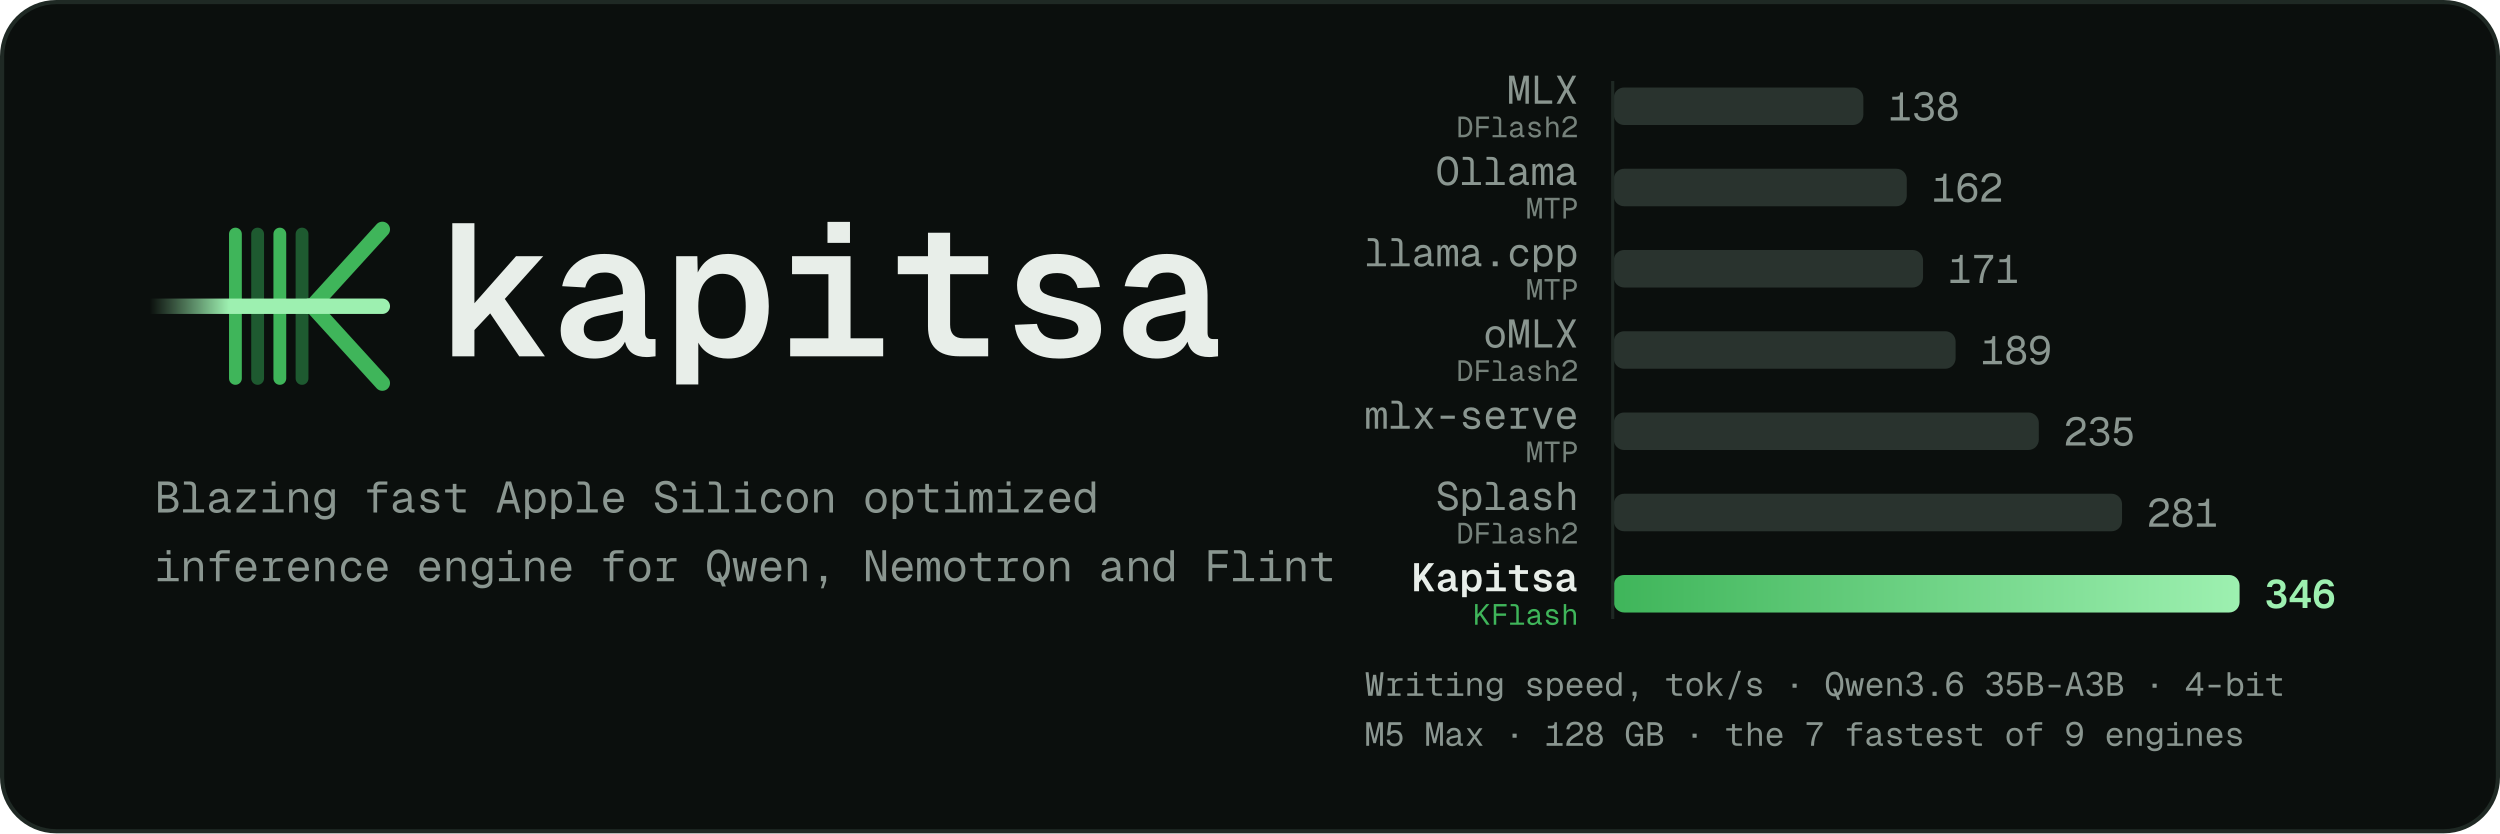
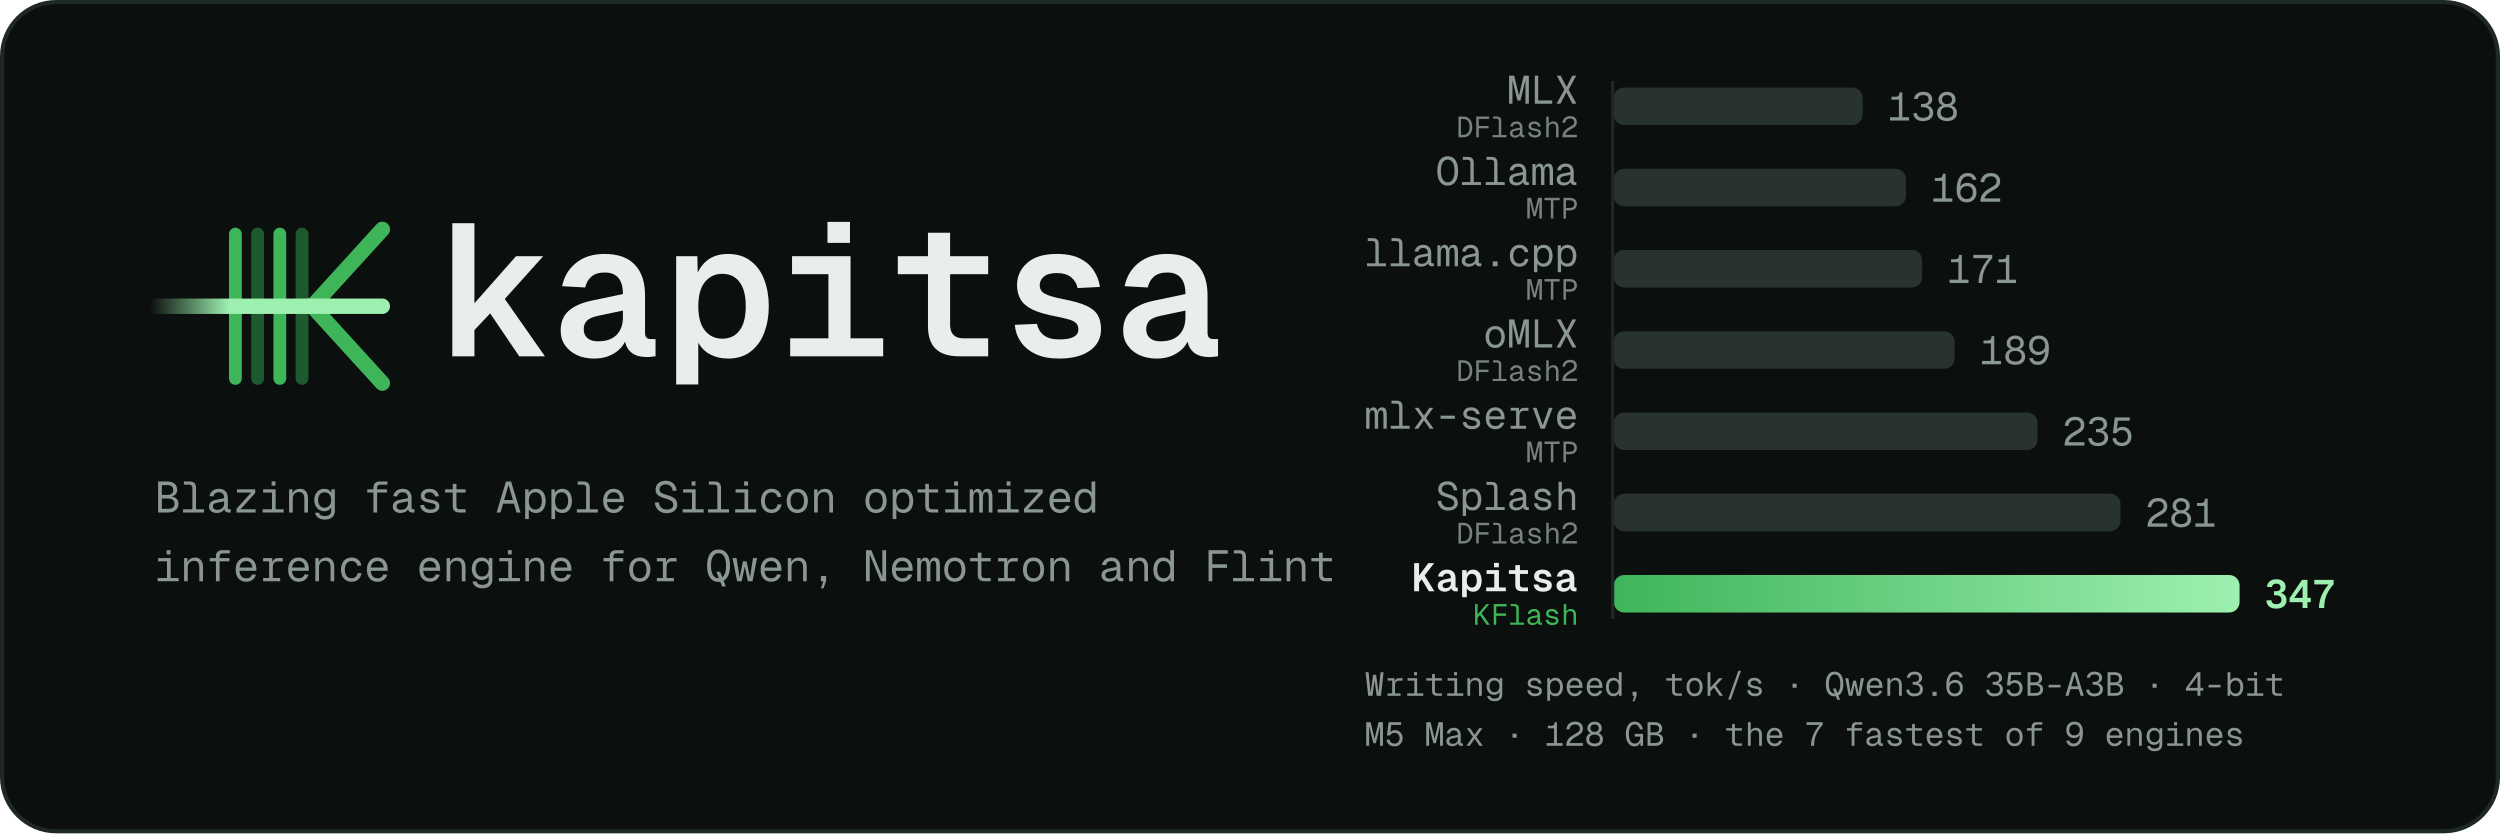
<svg xmlns="http://www.w3.org/2000/svg" width="1200" height="400" viewBox="0 0 1200 400" role="img" aria-labelledby="t d">
  <defs>
    <linearGradient id="hwin" x1="0" x2="46.25" y1="0" y2="0" gradientUnits="userSpaceOnUse">
      <stop offset="0" stop-color="#9DF0B0" stop-opacity="0" />
      <stop offset="1" stop-color="#9DF0B0" />
    </linearGradient>
    <linearGradient id="hwk" x1="0" x2="1" y1="0" y2="0">
      <stop offset="0" stop-color="#3FB55A" />
      <stop offset="1" stop-color="#9DF0B0" />
    </linearGradient>
    <path id="gs0" d="m70 0v710h118v-427l222 251h145l-205-228 214-306h-137l-155 229-84-89v-140z" />
    <path id="gs1" d="m226-12q-50 0-90 18-40 18-64 52-24 33-24 79 0 67 42 105 43 38 123 55l167 35q0 115-97 115-46 0-71-22-25-22-33-58l-123 7q15 77 74 124 59 48 151 48 109 0 163-58 54-58 54-162v-199q0-20 8-27 7-8 22-8h26v-92q-6-1-20-2-13-2-27-2-96 0-116 82-19-40-63-65-43-25-102-25zm21 92q65 0 99 34 34 35 34 94v36l-133-28q-42-9-59-26-17-17-17-46 0-30 20-47 20-17 56-17z" />
    <path id="gs2" d="m64-150v684h113l2-87q48 99 161 99 74 0 122-38 49-37 72-100 24-64 24-141 0-77-24-140-23-63-72-101-48-38-122-38-53 0-94 22-41 21-64 63v-223zm246 244q59 0 92 44 33 43 33 129 0 86-33 129-33 44-92 44-57 0-92-43-36-43-36-130 0-87 36-130 35-43 92-43z" />
    <path id="gs3" d="m72 0v96h204v342h-194v96h312v-438h174v-96zm199 605v112h120v-112z" />
    <path id="gs4" d="m375 0q-86 0-127 40-41 39-41 120v278h-161v96h161v125h118v-125h203v-96h-203v-269q0-73 71-73h132v-96z" />
    <path id="gs5" d="m307-12q-75 0-126 24-51 24-79 65-28 41-32 91l118 5q8-38 37-61 29-22 83-22 101 0 101 54 0 17-9 29-8 12-33 21-25 8-74 18-80 15-126 36-46 22-65 54-20 32-20 78 0 70 54 118 53 48 159 48 76 0 124-25 48-25 73-65 26-40 32-86l-119-6q-7 35-35 58-28 22-74 22-49 0-71-19-22-19-22-45 0-32 27-46 26-15 98-29 79-15 123-35 44-20 61-50 18-30 18-75 0-73-60-115-60-42-163-42z" />
    <path id="gr6" d="m90 0v710h200q117 0 176-52 60-52 60-142 0-58-35-98-35-41-94-52 75-10 117-54 42-45 42-114 0-92-64-145-64-53-177-53zm86 403h118q74 0 108 29 34 29 34 82 0 54-34 83-34 29-108 29h-118zm0-319h140q77 0 114 30 36 30 36 84 0 57-38 89-38 32-112 32h-140z" />
    <path id="gr7" d="m60 0v74h213v494q0 32-18 50-18 18-50 18h-125v74h129q148 0 148-148v-488h183v-74z" />
    <path id="gr8" d="m230-12q-50 0-90 18-40 18-63 50-23 33-23 76 0 68 40 106 41 37 128 54l178 36q0 68-30 101-31 33-88 33-55 0-86-24-31-25-43-71l-89 7q15 75 72 122 56 46 146 46 96 0 149-58 53-57 53-158v-220q0-18 8-25 8-7 24-7h34v-74q-16-2-44-2-42 0-68 17-25 17-34 55l-1 5q-21-39-69-63-47-24-104-24zm8 74q81 0 122 41 40 41 40 107v46l-162-32q-54-10-75-30-21-21-21-54 0-37 26-58 25-20 70-20z" />
    <path id="gr9" d="m82 0v84l336 372h-326v74h418v-84l-336-372h344v-74z" />
    <path id="gra" d="m80 0v74h213v382h-203v74h287v-456h183v-74zm205 613v98h88v-98z" />
    <path id="grb" d="m84 0v530h77l2-95q21 54 67 81 47 26 102 26 61 0 102-27 40-27 61-73 21-45 21-101v-341h-84v317q0 74-29 113-29 38-89 38-61 0-104-38-42-39-42-113v-317z" />
    <path id="grc" d="m297-162q-85 0-145 42-60 42-77 112l88 6q12-37 43-58 30-22 91-22 72 0 111 29 38 29 38 87v86q-19-42-61-67-42-25-94-25-67 0-119 33-53 33-82 91-30 58-30 133 0 76 29 133 29 58 81 91 51 33 117 33 56 0 101-26 44-26 62-70v84h80v-494q0-93-62-146-61-52-171-52zm-2 270q68 0 109 48 41 47 42 129 2 82-40 129-42 48-111 48-70 0-109-48-38-47-38-129 0-82 40-129 39-48 107-48z" />
    <path id="grd" d="m212 0v456h-142v74h142v34q0 71 36 108 37 38 112 38h170v-74h-170q-31 0-48-20-16-19-16-52v-34h224v-74h-224v-456z" />
    <path id="gre" d="m310-12q-69 0-119 24-50 24-79 64-28 41-32 91l88 6q8-49 44-77 35-28 98-28 59 0 92 17 32 17 32 53 0 23-11 38-11 15-41 26-30 10-88 20-77 14-120 34-44 21-62 52-18 31-18 74 0 69 52 114 52 46 149 46 66 0 111-24 44-23 70-62 26-38 34-84l-88-6q-9 42-42 69-32 27-86 27-58 0-86-23-28-23-28-57 0-40 30-57 30-17 102-29 82-13 127-34 45-20 63-50 18-30 18-74 0-47-28-80-27-34-74-52-48-18-108-18z" />
    <path id="grf" d="m378 0q-153 0-153 146v310h-175v74h175v124h84v-124h211v-74h-211v-310q0-72 69-72h142v-74z" />
    <path id="gr10" d="m26 0l216 710h116l216-710h-92l-58 202h-248l-58-202zm274 632l-100-346h200z" />
    <path id="gr11" d="m80-150v680h78l1-85q24 47 67 72 42 25 96 25 79 0 130-39 50-39 74-102 24-63 24-136 0-73-24-136-24-63-74-102-51-39-130-39-52 0-94 22-43 22-64 60v-220zm234 218q69 0 108 52 40 52 40 145 0 93-40 145-39 52-108 52-69 0-110-50-40-49-40-147 0-97 40-147 40-50 110-50z" />
    <path id="gr12" d="m306-12q-75 0-130 34-54 34-84 96-29 63-29 147 0 84 29 146 30 62 84 97 53 34 126 34 69 0 122-32 53-33 83-95 30-62 30-151v-25h-386q5-85 45-128 41-43 110-43 52 0 86 24 33 25 46 65l90-7q-21-71-80-116-58-46-142-46zm-155 325h294q-6 77-45 113-39 36-98 36-61 0-100-38-40-37-51-111z" />
    <path id="gr13" d="m311-16q-75 0-133 31-58 31-93 85-35 55-41 127l90 6q11-79 58-122 46-43 121-43 74 0 113 28 40 29 40 81 0 34-16 59-15 24-58 46-42 21-125 44-74 21-119 46-46 26-66 62-21 37-21 90 0 60 29 106 28 45 81 70 53 26 126 26 73 0 125-30 52-29 82-80 31-51 39-116l-90-6q-9 65-47 106-39 42-111 42-66 0-105-32-39-31-39-82 0-33 15-54 14-22 51-38 37-17 104-36 87-24 139-54 51-30 74-71 22-41 22-100 0-56-31-99-31-44-86-68-55-24-128-24z" />
    <path id="gr14" d="m314-12q-74 0-129 34-55 34-85 96-30 63-30 147 0 84 30 146 30 62 85 97 55 34 129 34 89 0 148-48 58-47 74-136l-88-6q-12 53-48 82-35 28-86 28-73 0-114-52-42-53-42-145 0-92 42-145 41-52 114-52 51 0 88 30 38 30 50 90l88-6q-16-88-76-141-61-53-150-53z" />
    <path id="gr15" d="m300-12q-73 0-128 34-54 34-84 96-30 63-30 147 0 85 30 147 30 62 84 96 55 34 128 34 73 0 128-34 54-34 84-96 30-62 30-147 0-84-30-147-30-62-84-96-55-34-128-34zm0 80q73 0 114 52 40 53 40 145 0 92-40 145-41 52-114 52-73 0-114-52-40-53-40-145 0-92 40-145 41-52 114-52z" />
    <path id="gr16" d="m40 0v530h77l2-78q14 42 41 66 26 24 64 24 79 0 99-99l1-6q13 49 42 77 30 28 72 28 64 0 93-44 29-44 29-146v-352h-84v340q0 71-15 100-15 28-47 28-31 0-52-31-20-31-20-99v-338h-84v340q0 68-14 98-15 30-48 30-31 0-52-31-20-31-20-99v-338z" />
    <path id="gr17" d="m267-12q-70 0-121 34-51 34-78 96-28 62-28 147 0 85 28 147 27 62 78 96 51 34 121 34 56 0 98-26 42-27 61-60v254h84v-710h-76l-3 79q-23-43-66-67-43-24-98-24zm5 80q72 0 113 53 41 53 41 144 0 92-41 145-41 52-115 52-65 0-104-52-38-53-38-145 0-91 38-144 39-53 106-53z" />
    <path id="gr18" d="m90 0v74h138v382h-138v74h208l6-103q25 103 127 103h109v-76h-108q-58 0-89-34-31-35-31-100v-246h168v-74z" />
    <path id="gr19" d="m300-16q-126 0-194 96-68 96-68 274 0 179 68 276 68 96 194 96 126 0 194-96 68-97 68-276 0-131-38-218-37-88-108-125l50-130h-86l-41 106q-19-3-39-3zm0 84q4 0 8 0l-58 150h86l48-125q88 63 88 261 0 140-44 214-45 74-128 74-82 0-127-74-45-74-45-214 0-139 45-212 45-74 127-74z" />
    <path id="gr1a" d="m125 0l-105 530h92l69-442 78 368h82l78-368 69 442h92l-104-530h-106l-70 334-70-334z" />
    <path id="gr1b" d="m240-162l54 162h-54v122h120v-112l-60-172z" />
    <path id="gr1c" d="m70 0v710h122l252-613v613h86v-710h-122l-252 613v-613z" />
    <path id="gr1d" d="m100 0v710h440v-82h-354v-240h336v-82h-336v-306z" />
    <path id="gr1e" d="m262 80l-126 517v-597h-86v710h130l120-501 120 501h130v-710h-86v597l-126-517z" />
    <path id="gr1f" d="m100 0v710h86v-626h354v-84z" />
    <path id="gr20" d="m50 0l196 357-192 353h100l147-285 147 285h98l-192-354 196-356h-100l-151 289-151-289z" />
    <path id="gr21" d="m90 0v710h168q92 0 160-42 69-41 106-120 38-80 38-194 0-114-38-193-37-79-106-120-68-41-160-41zm86 84h77q104 0 161 68 58 67 58 202 0 135-58 204-57 68-161 68h-77z" />
    <path id="gr22" d="m100 0v710h84v-263q21 49 63 72 42 23 96 23 86 0 131-56 46-56 46-145v-341h-84v317q0 151-111 151-64 0-103-39-38-39-38-113v-316z" />
    <path id="gr23" d="m50 0q0 75 24 136 23 60 82 115 60 55 166 111 49 26 79 48 30 22 44 47 14 25 14 61 0 55-35 90-36 34-107 34-75 0-119-39-43-39-54-111l-90 6q12 104 80 166 68 62 183 62 110 0 171-57 61-57 61-149 0-54-18-94-18-39-61-73-42-34-116-73-96-51-146-103-49-52-52-93h394v-84z" />
    <path id="gr24" d="m60 0v84h224v442h-186v74h96q57 0 82 25 24 25 24 85h70v-626h170v-84z" />
    <path id="gr25" d="m294-16q-115 0-177 56-62 55-67 143l89 6q6-65 49-93 42-28 106-28 43 0 81 12 38 13 61 42 24 28 24 76 0 71-46 104-46 33-115 33h-56v84h56q37 0 68 11 31 11 49 36 19 24 19 64 0 55-35 84-35 28-101 28-67 0-101-27-35-27-42-74l-90 6q10 80 70 129 60 50 163 50 104 0 165-52 61-51 61-140 0-114-123-152 69-19 108-68 40-48 40-116 0-68-33-116-33-48-91-73-58-25-132-25z" />
    <path id="gr26" d="m300-16q-70 0-127 24-57 24-90 71-33 47-33 116 0 69 37 117 37 48 100 70-47 19-75 56-28 36-28 93 0 56 28 100 28 44 76 69 49 26 112 26 63 0 112-26 49-25 76-69 28-44 28-100 0-57-28-93-28-37-75-56 63-22 100-70 37-48 37-117 0-69-33-116-33-47-89-71-57-24-128-24zm0 433q57 0 92 29 34 28 34 85 0 51-34 81-33 30-92 30-58 0-92-30-34-30-34-81 0-57 34-85 35-29 92-29zm0-349q70 0 115 32 45 33 45 100 0 62-40 100-40 37-120 37-79 0-120-37-40-38-40-100 0-67 45-100 45-32 115-32z" />
    <path id="gr27" d="m300-16q-126 0-194 96-68 96-68 274 0 179 68 276 68 96 194 96 126 0 194-96 68-97 68-276 0-178-68-274-68-96-194-96zm0 84q83 0 128 74 44 73 44 212 0 140-44 214-45 74-128 74-82 0-127-74-45-74-45-214 0-139 45-212 45-74 127-74z" />
    <path id="gr28" d="m257 0v626h-217v84h520v-84h-217v-626z" />
    <path id="gr29" d="m90 0v710h216q111 0 178-58 66-57 66-159 0-102-66-159-67-58-178-58h-130v-276zm86 360h120q84 0 124 34 40 35 40 99 0 65-40 99-40 34-124 34h-120z" />
    <path id="gr2a" d="m302-16q-120 0-186 82-66 82-66 234 0 88 14 165 15 77 48 135 32 59 86 92 53 34 132 34 95 0 147-46 52-47 73-122l-90-8q-12 42-42 67-29 25-88 25-80 0-129-62-49-62-60-186l-1-7q26 39 72 65 45 26 106 26 70 0 122-30 52-30 81-84 29-55 29-128 0-78-32-134-31-57-86-88-56-30-130-30zm2 84q70 0 113 44 43 45 43 124 0 74-40 117-41 43-108 43-48 0-86-20-38-19-60-55-22-36-22-85 0-73 44-120 43-48 116-48z" />
    <path id="gr2b" d="m238 0v122h124v-122z" />
    <path id="gr2c" d="m192 0q0 110 30 220 31 109 88 212 57 103 136 194h-386v84h480v-78q-89-102-146-202-57-99-84-204-26-106-26-226z" />
    <path id="gr2d" d="m298 726q120 0 186-82 66-82 66-234 0-88-14-165-15-77-48-135-32-59-86-92-53-34-132-34-94 0-146 46-53 47-74 122l90 8q12-42 42-67 30-25 88-25 80 0 129 62 49 62 60 186l1 7q-26-39-72-65-45-26-106-26-70 0-122 30-52 30-81 84-29 55-29 128 0 78 32 134 31 57 87 88 56 30 129 30zm-2-84q-70 0-113-44-43-44-43-124 0-73 40-116 41-44 108-44 48 0 86 20 38 19 60 55 22 36 22 85 0 74-43 121-43 47-117 47z" />
    <path id="gr2e" d="m54 0l195 272-185 258h98l139-200 136 200h100l-184-260 193-270h-98l-147 214-147-214z" />
    <path id="gr2f" d="m120 252v79h360v-79z" />
    <path id="gr30" d="m247 0l-197 530h92l158-444 158 444h92l-197-530z" />
    <path id="gr31" d="m298-16q-69 0-120 25-52 25-82 70-31 45-36 104l90 6q8-60 48-91 39-30 100-30 69 0 110 42 42 43 42 118 0 75-40 118-39 44-110 44-42 0-80-20-39-21-56-59h-92l47 399h378v-84h-299l-26-214q26 30 64 45 38 15 76 15 68 0 120-32 51-31 80-86 28-55 28-126 0-71-31-126-31-56-85-87-55-31-126-31z" />
    <path id="gs32" d="m52 0v710h124v-312l234 312h148l-241-311 247-399h-140l-182 302-66-86v-216z" />
    <path id="gr33" d="m60 0v710h86v-356l298 356h106l-267-312 277-398h-106l-228 331-80-93v-238z" />
    <path id="gs34" d="m295-16q-120 0-182 57-62 57-67 150l125 7q6-56 41-79 34-23 84-23 54 0 92 26 38 25 38 84 0 58-36 86-36 29-96 29h-55v103h55q46 0 78 22 31 22 31 73 0 48-27 72-28 24-78 24-54 0-81-23-27-24-32-64l-126 7q10 87 71 139 61 52 169 52 107 0 169-52 63-51 63-142 0-114-118-151 67-19 104-67 37-47 37-114 0-68-32-116-33-49-91-74-58-26-136-26z" />
    <path id="gs35" d="m360 0v146h-328v104l312 460h139v-454h85v-110h-85v-146zm-210 256h210v295z" />
-     <path id="gs36" d="m302-16q-126 0-193 84-67 83-67 236 0 89 16 166 15 76 49 134 34 57 89 90 54 32 132 32 68 0 114-22 46-23 74-62 27-40 40-90l-126-10q-9 32-32 52-23 20-70 20-63 0-104-48-41-47-53-151 26 28 65 46 39 18 91 18 70 0 122-30 52-30 81-84 28-54 28-126 0-78-32-135-32-58-90-89-57-31-134-31zm-1 114q60 0 95 36 34 35 34 102 0 62-32 98-32 36-91 36-61 0-99-36-38-37-38-99 0-58 35-97 35-40 96-40z" />
+     <path id="gs36" d="m175 0q0 163 65 314 65 152 178 282h-362v114h488v-107q-84-96-136-188-53-92-78-193-24-101-24-222z" />
    <path id="gr37" d="m108 0l-78 710h90l62-617 72 537h92l72-537 62 617h90l-78-710h-130l-62 469-62-469z" />
    <path id="gr38" d="m90 0v710h84v-465l258 285h112l-209-225 219-305h-102l-174 248-104-110v-138z" />
    <path id="gr39" d="m108-110l304 860h80l-304-860z" />
    <path id="gr3a" d="m238 243v122h124v-122z" />
    <path id="gr3b" d="m388 0v154h-348v78l342 478h92v-472h86v-84h-86v-154zm-260 238h260v352z" />
    <path id="gr3c" d="m333-12q-55 0-98 24-43 24-66 67l-3-79h-76v710h84v-254q19 33 61 60 42 26 98 26 70 0 121-34 51-34 78-96 28-62 28-147 0-85-28-147-27-62-78-96-51-34-121-34zm-5 80q67 0 106 53 38 53 38 144 0 92-38 145-39 52-104 52-73 0-114-52-42-53-42-145 0-91 41-144 41-53 113-53z" />
    <path id="gr3d" d="m298-16q-75 0-134 42-58 41-92 124-34 82-34 204 0 115 32 198 31 83 90 128 59 46 142 46 65 0 116-29 50-29 84-81 34-51 49-118l-90-6q-17 66-57 108-39 42-102 42-83 0-128-75-46-75-46-213 0-137 46-212 47-74 132-74 76 0 120 58 45 59 48 151h-170v82h250v-359h-80l-2 98q-25-52-66-83-42-31-108-31z" />
  </defs>
  <rect x="1" y="1" width="1198" height="398" rx="26" fill="#0B0F0D" stroke="#1F2924" stroke-width="2" />
  <g transform="translate(72 106) scale(0.82)" fill="none">
    <path d="M0 50H46.75" stroke="url(#hwin)" stroke-width="9" />
    <rect x="46.25" y="4" width="7.5" height="92" rx="3.75" fill="#3FB55A" />
    <rect x="59.25" y="4" width="7.5" height="92" rx="3.75" fill="#1E5A30" />
    <rect x="72.25" y="4" width="7.5" height="92" rx="3.75" fill="#3FB55A" />
    <rect x="85.25" y="4" width="7.5" height="92" rx="3.75" fill="#1E5A30" />
    <path d="M46.25 50H95" stroke="#9DF0B0" stroke-width="9" />
    <path d="M95 50L136 5M95 50L136 95" stroke="#3FB55A" stroke-width="9" stroke-linecap="round" />
    <path d="M93 50H136" stroke="#9DF0B0" stroke-width="9" stroke-linecap="round" />
  </g>
  <g transform="translate(210.8 171.03) scale(0.09 -0.09)" fill="#E8EEE9">
    <use href="#gs0" />
    <use href="#gs1" x="600" />
    <use href="#gs2" x="1200" />
    <use href="#gs3" x="1800" />
    <use href="#gs4" x="2400" />
    <use href="#gs5" x="3000" />
    <use href="#gs1" x="3600" />
  </g>
  <g transform="translate(74 246) scale(0.021 -0.021)" fill="#8A9690">
    <use href="#gr6" />
    <use href="#gr7" x="600" />
    <use href="#gr8" x="1200" />
    <use href="#gr9" x="1800" />
    <use href="#gra" x="2400" />
    <use href="#grb" x="3000" />
    <use href="#grc" x="3600" />
    <use href="#grd" x="4800" />
    <use href="#gr8" x="5400" />
    <use href="#gre" x="6000" />
    <use href="#grf" x="6600" />
    <use href="#gr10" x="7800" />
    <use href="#gr11" x="8400" />
    <use href="#gr11" x="9000" />
    <use href="#gr7" x="9600" />
    <use href="#gr12" x="10200" />
    <use href="#gr13" x="11400" />
    <use href="#gra" x="12000" />
    <use href="#gr7" x="12600" />
    <use href="#gra" x="13200" />
    <use href="#gr14" x="13800" />
    <use href="#gr15" x="14400" />
    <use href="#grb" x="15000" />
    <use href="#gr15" x="16200" />
    <use href="#gr11" x="16800" />
    <use href="#grf" x="17400" />
    <use href="#gra" x="18000" />
    <use href="#gr16" x="18600" />
    <use href="#gra" x="19200" />
    <use href="#gr9" x="19800" />
    <use href="#gr12" x="20400" />
    <use href="#gr17" x="21000" />
  </g>
  <g transform="translate(74 279) scale(0.021 -0.021)" fill="#8A9690">
    <use href="#gra" />
    <use href="#grb" x="600" />
    <use href="#grd" x="1200" />
    <use href="#gr12" x="1800" />
    <use href="#gr18" x="2400" />
    <use href="#gr12" x="3000" />
    <use href="#grb" x="3600" />
    <use href="#gr14" x="4200" />
    <use href="#gr12" x="4800" />
    <use href="#gr12" x="6000" />
    <use href="#grb" x="6600" />
    <use href="#grc" x="7200" />
    <use href="#gra" x="7800" />
    <use href="#grb" x="8400" />
    <use href="#gr12" x="9000" />
    <use href="#grd" x="10200" />
    <use href="#gr15" x="10800" />
    <use href="#gr18" x="11400" />
    <use href="#gr19" x="12600" />
    <use href="#gr1a" x="13200" />
    <use href="#gr12" x="13800" />
    <use href="#grb" x="14400" />
    <use href="#gr1b" x="15000" />
    <use href="#gr1c" x="16200" />
    <use href="#gr12" x="16800" />
    <use href="#gr16" x="17400" />
    <use href="#gr15" x="18000" />
    <use href="#grf" x="18600" />
    <use href="#gr18" x="19200" />
    <use href="#gr15" x="19800" />
    <use href="#grb" x="20400" />
    <use href="#gr8" x="21600" />
    <use href="#grb" x="22200" />
    <use href="#gr17" x="22800" />
    <use href="#gr1d" x="24000" />
    <use href="#gr7" x="24600" />
    <use href="#gra" x="25200" />
    <use href="#grb" x="25800" />
    <use href="#grf" x="26400" />
  </g>
-   <rect x="774.6" y="42" width="119.81" height="18" rx="5" fill="#29332E" />
+   <rect x="774.6" y="42" width="119.47" height="18" rx="5" fill="#29332E" />
  <g transform="translate(723.4 49.8) scale(0.019 -0.019)" fill="#8A9690">
    <use href="#gr1e" />
    <use href="#gr1f" x="600" />
    <use href="#gr20" x="1200" />
  </g>
  <g transform="translate(698.8 65.88) scale(0.014 -0.014)" fill="#76827B">
    <use href="#gr21" />
    <use href="#gr1d" x="600" />
    <use href="#gr7" x="1200" />
    <use href="#gr8" x="1800" />
    <use href="#gre" x="2400" />
    <use href="#gr22" x="3000" />
    <use href="#gr23" x="3600" />
  </g>
-   <g transform="translate(906.41 57.84) scale(0.019 -0.019)" fill="#8A9690">
+   <g transform="translate(906.07 57.84) scale(0.019 -0.019)" fill="#8A9690">
    <use href="#gr24" />
    <use href="#gr25" x="600" />
    <use href="#gr26" x="1200" />
  </g>
-   <rect x="774.6" y="81" width="140.65" height="18" rx="5" fill="#29332E" />
+   <rect x="774.6" y="81" width="140.24" height="18" rx="5" fill="#29332E" />
  <g transform="translate(689.2 88.8) scale(0.019 -0.019)" fill="#8A9690">
    <use href="#gr27" />
    <use href="#gr7" x="600" />
    <use href="#gr7" x="1200" />
    <use href="#gr8" x="1800" />
    <use href="#gr16" x="2400" />
    <use href="#gr8" x="3000" />
  </g>
  <g transform="translate(732.4 104.88) scale(0.014 -0.014)" fill="#76827B">
    <use href="#gr1e" />
    <use href="#gr28" x="600" />
    <use href="#gr29" x="1200" />
  </g>
-   <g transform="translate(927.25 96.84) scale(0.019 -0.019)" fill="#8A9690">
+   <g transform="translate(926.84 96.84) scale(0.019 -0.019)" fill="#8A9690">
    <use href="#gr24" />
    <use href="#gr2a" x="600" />
    <use href="#gr23" x="1200" />
  </g>
-   <rect x="774.6" y="120" width="148.46" height="18" rx="5" fill="#29332E" />
+   <rect x="774.6" y="120" width="148.04" height="18" rx="5" fill="#29332E" />
  <g transform="translate(655 127.8) scale(0.019 -0.019)" fill="#8A9690">
    <use href="#gr7" />
    <use href="#gr7" x="600" />
    <use href="#gr8" x="1200" />
    <use href="#gr16" x="1800" />
    <use href="#gr8" x="2400" />
    <use href="#gr2b" x="3000" />
    <use href="#gr14" x="3600" />
    <use href="#gr11" x="4200" />
    <use href="#gr11" x="4800" />
  </g>
  <g transform="translate(732.4 143.88) scale(0.014 -0.014)" fill="#76827B">
    <use href="#gr1e" />
    <use href="#gr28" x="600" />
    <use href="#gr29" x="1200" />
  </g>
-   <g transform="translate(935.06 135.84) scale(0.019 -0.019)" fill="#8A9690">
+   <g transform="translate(934.64 135.84) scale(0.019 -0.019)" fill="#8A9690">
    <use href="#gr24" />
    <use href="#gr2c" x="600" />
    <use href="#gr24" x="1200" />
  </g>
-   <rect x="774.6" y="159" width="164.09" height="18" rx="5" fill="#29332E" />
+   <rect x="774.6" y="159" width="163.62" height="18" rx="5" fill="#29332E" />
  <g transform="translate(712 166.8) scale(0.019 -0.019)" fill="#8A9690">
    <use href="#gr15" />
    <use href="#gr1e" x="600" />
    <use href="#gr1f" x="1200" />
    <use href="#gr20" x="1800" />
  </g>
  <g transform="translate(698.8 182.88) scale(0.014 -0.014)" fill="#76827B">
    <use href="#gr21" />
    <use href="#gr1d" x="600" />
    <use href="#gr7" x="1200" />
    <use href="#gr8" x="1800" />
    <use href="#gre" x="2400" />
    <use href="#gr22" x="3000" />
    <use href="#gr23" x="3600" />
  </g>
-   <g transform="translate(950.69 174.84) scale(0.019 -0.019)" fill="#8A9690">
+   <g transform="translate(950.22 174.84) scale(0.019 -0.019)" fill="#8A9690">
    <use href="#gr24" />
    <use href="#gr26" x="600" />
    <use href="#gr2d" x="1200" />
  </g>
-   <rect x="774.6" y="198" width="204.03" height="18" rx="5" fill="#29332E" />
+   <rect x="774.6" y="198" width="203.44" height="18" rx="5" fill="#29332E" />
  <g transform="translate(655 205.8) scale(0.019 -0.019)" fill="#8A9690">
    <use href="#gr16" />
    <use href="#gr7" x="600" />
    <use href="#gr2e" x="1200" />
    <use href="#gr2f" x="1800" />
    <use href="#gre" x="2400" />
    <use href="#gr12" x="3000" />
    <use href="#gr18" x="3600" />
    <use href="#gr30" x="4200" />
    <use href="#gr12" x="4800" />
  </g>
  <g transform="translate(732.4 221.88) scale(0.014 -0.014)" fill="#76827B">
    <use href="#gr1e" />
    <use href="#gr28" x="600" />
    <use href="#gr29" x="1200" />
  </g>
-   <g transform="translate(990.63 213.84) scale(0.019 -0.019)" fill="#8A9690">
+   <g transform="translate(990.04 213.84) scale(0.019 -0.019)" fill="#8A9690">
    <use href="#gr23" />
    <use href="#gr25" x="600" />
    <use href="#gr31" x="1200" />
  </g>
-   <rect x="774.6" y="237" width="243.97" height="18" rx="5" fill="#29332E" />
+   <rect x="774.6" y="237" width="243.26" height="18" rx="5" fill="#29332E" />
  <g transform="translate(689.2 244.8) scale(0.019 -0.019)" fill="#8A9690">
    <use href="#gr13" />
    <use href="#gr11" x="600" />
    <use href="#gr7" x="1200" />
    <use href="#gr8" x="1800" />
    <use href="#gre" x="2400" />
    <use href="#gr22" x="3000" />
  </g>
  <g transform="translate(698.8 260.88) scale(0.014 -0.014)" fill="#76827B">
    <use href="#gr21" />
    <use href="#gr1d" x="600" />
    <use href="#gr7" x="1200" />
    <use href="#gr8" x="1800" />
    <use href="#gre" x="2400" />
    <use href="#gr22" x="3000" />
    <use href="#gr23" x="3600" />
  </g>
-   <g transform="translate(1030.57 252.84) scale(0.019 -0.019)" fill="#8A9690">
+   <g transform="translate(1029.86 252.84) scale(0.019 -0.019)" fill="#8A9690">
    <use href="#gr23" />
    <use href="#gr26" x="600" />
    <use href="#gr24" x="1200" />
  </g>
  <rect x="774.6" y="276" width="300.4" height="18" rx="5" fill="url(#hwk)" />
  <g transform="translate(677.8 283.8) scale(0.019 -0.019)" fill="#E8EEE9">
    <use href="#gs32" />
    <use href="#gs1" x="600" />
    <use href="#gs2" x="1200" />
    <use href="#gs3" x="1800" />
    <use href="#gs4" x="2400" />
    <use href="#gs5" x="3000" />
    <use href="#gs1" x="3600" />
  </g>
  <g transform="translate(707.2 299.88) scale(0.014 -0.014)" fill="#3FB55A">
    <use href="#gr33" />
    <use href="#gr1d" x="600" />
    <use href="#gr7" x="1200" />
    <use href="#gr8" x="1800" />
    <use href="#gre" x="2400" />
    <use href="#gr22" x="3000" />
  </g>
  <g transform="translate(1087 291.84) scale(0.019 -0.019)" fill="#9DF0B0">
    <use href="#gs34" />
    <use href="#gs35" x="600" />
    <use href="#gs36" x="1200" />
  </g>
  <path d="M774.1 38.88V297.12" stroke="#1F2924" stroke-width="1.5" />
  <g transform="translate(655 334) scale(0.016 -0.016)" fill="#8A9690">
    <use href="#gr37" />
    <use href="#gr18" x="600" />
    <use href="#gra" x="1200" />
    <use href="#grf" x="1800" />
    <use href="#gra" x="2400" />
    <use href="#grb" x="3000" />
    <use href="#grc" x="3600" />
    <use href="#gre" x="4800" />
    <use href="#gr11" x="5400" />
    <use href="#gr12" x="6000" />
    <use href="#gr12" x="6600" />
    <use href="#gr17" x="7200" />
    <use href="#gr1b" x="7800" />
    <use href="#grf" x="9000" />
    <use href="#gr15" x="9600" />
    <use href="#gr38" x="10200" />
    <use href="#gr39" x="10800" />
    <use href="#gre" x="11400" />
    <use href="#gr3a" x="12600" />
    <use href="#gr19" x="13800" />
    <use href="#gr1a" x="14400" />
    <use href="#gr12" x="15000" />
    <use href="#grb" x="15600" />
    <use href="#gr25" x="16200" />
    <use href="#gr2b" x="16800" />
    <use href="#gr2a" x="17400" />
    <use href="#gr25" x="18600" />
    <use href="#gr31" x="19200" />
    <use href="#gr6" x="19800" />
    <use href="#gr2f" x="20400" />
    <use href="#gr10" x="21000" />
    <use href="#gr25" x="21600" />
    <use href="#gr6" x="22200" />
    <use href="#gr3a" x="23400" />
    <use href="#gr3b" x="24600" />
    <use href="#gr2f" x="25200" />
    <use href="#gr3c" x="25800" />
    <use href="#gra" x="26400" />
    <use href="#grf" x="27000" />
  </g>
  <g transform="translate(655 358) scale(0.016 -0.016)" fill="#8A9690">
    <use href="#gr1e" />
    <use href="#gr31" x="600" />
    <use href="#gr1e" x="1800" />
    <use href="#gr8" x="2400" />
    <use href="#gr2e" x="3000" />
    <use href="#gr3a" x="4200" />
    <use href="#gr24" x="5400" />
    <use href="#gr23" x="6000" />
    <use href="#gr26" x="6600" />
    <use href="#gr3d" x="7800" />
    <use href="#gr6" x="8400" />
    <use href="#gr3a" x="9600" />
    <use href="#grf" x="10800" />
    <use href="#gr22" x="11400" />
    <use href="#gr12" x="12000" />
    <use href="#gr2c" x="13200" />
    <use href="#grd" x="14400" />
    <use href="#gr8" x="15000" />
    <use href="#gre" x="15600" />
    <use href="#grf" x="16200" />
    <use href="#gr12" x="16800" />
    <use href="#gre" x="17400" />
    <use href="#grf" x="18000" />
    <use href="#gr15" x="19200" />
    <use href="#grd" x="19800" />
    <use href="#gr2d" x="21000" />
    <use href="#gr12" x="22200" />
    <use href="#grb" x="22800" />
    <use href="#grc" x="23400" />
    <use href="#gra" x="24000" />
    <use href="#grb" x="24600" />
    <use href="#gr12" x="25200" />
    <use href="#gre" x="25800" />
  </g>
</svg>
